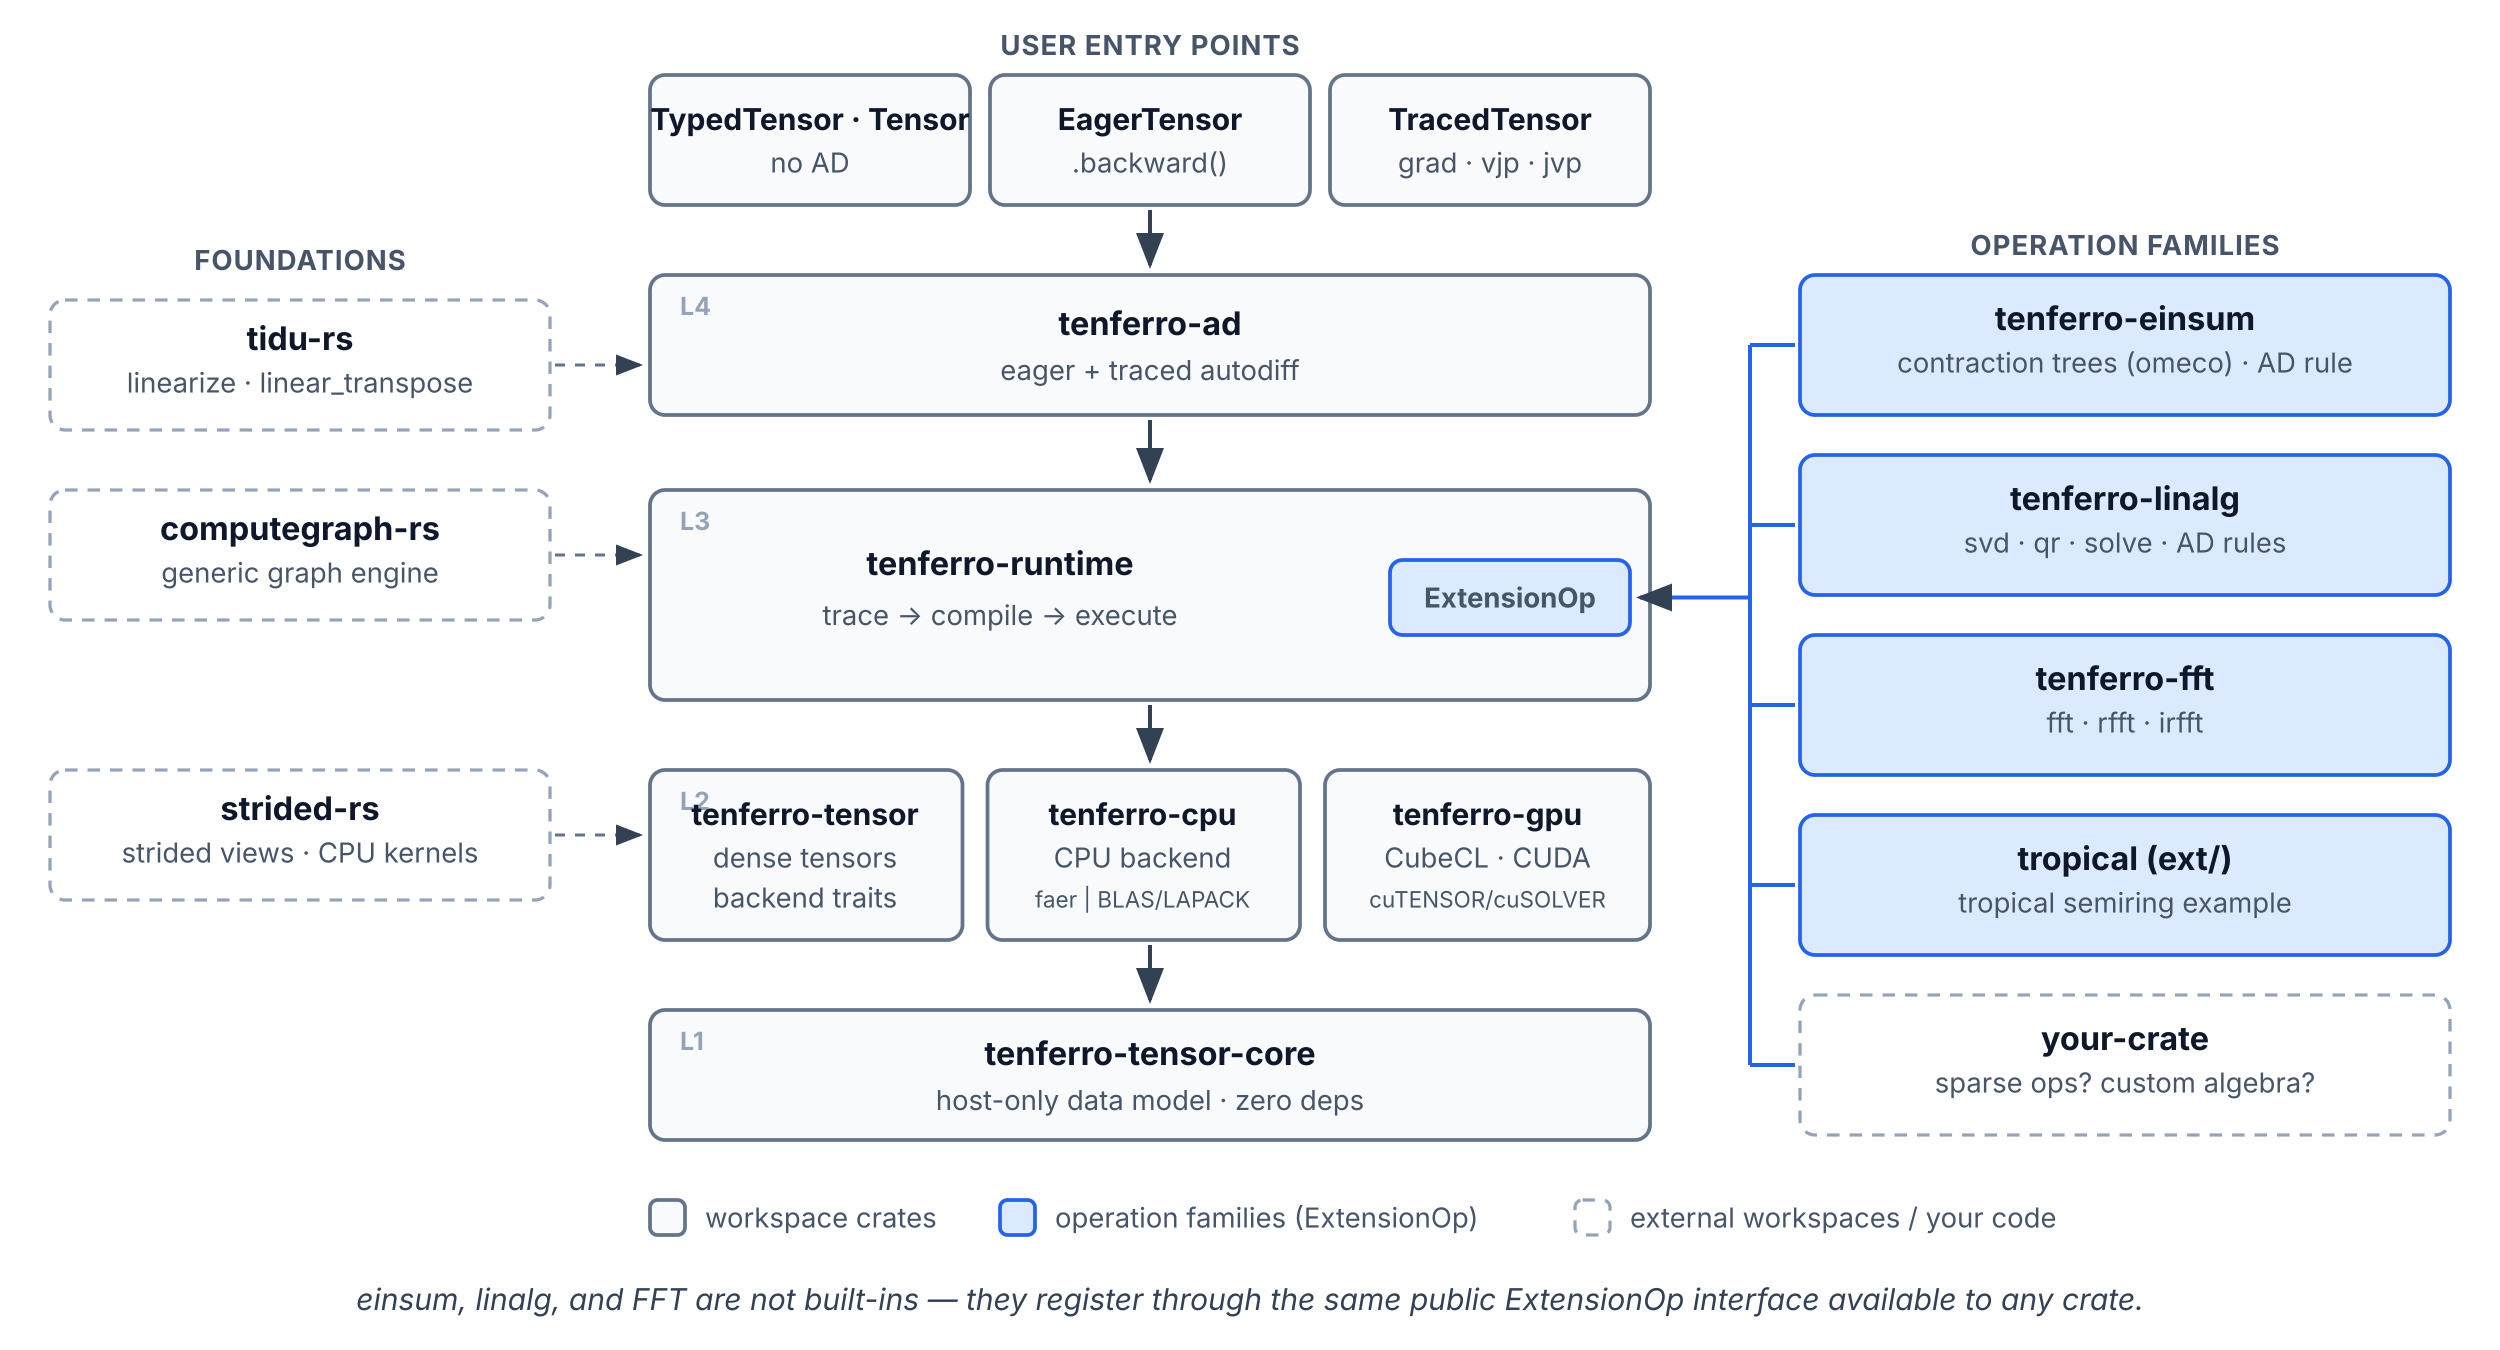
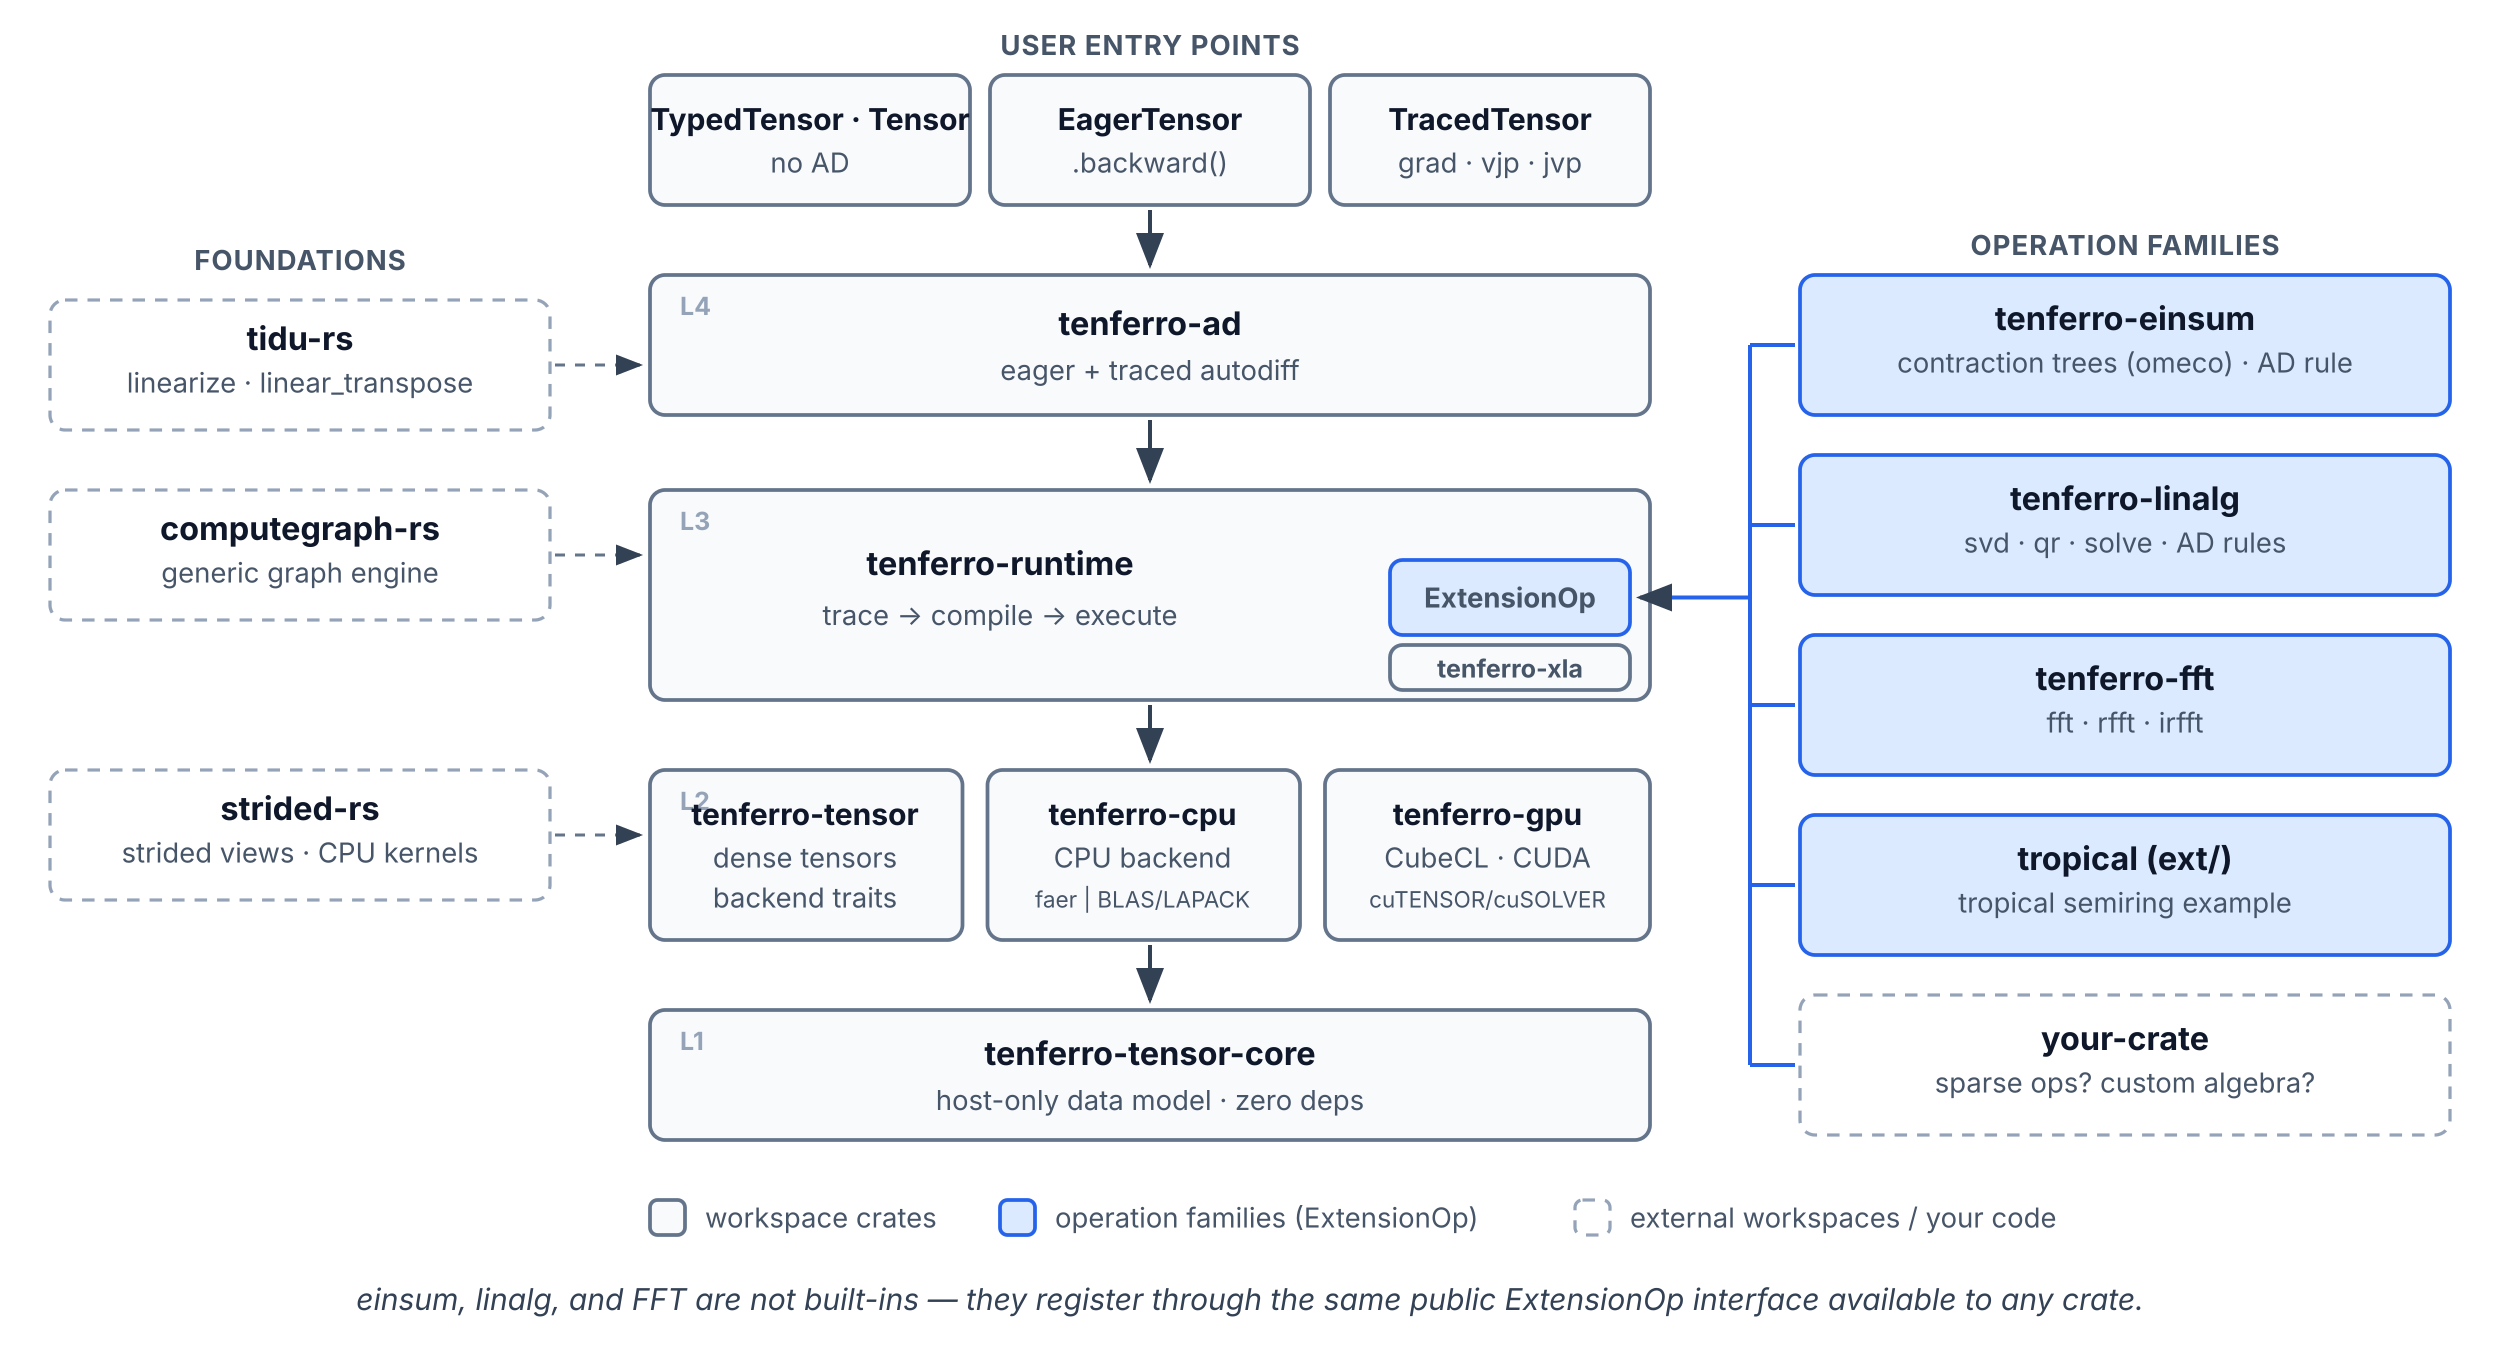
<svg xmlns="http://www.w3.org/2000/svg" viewBox="0 0 1000 540" role="img" aria-labelledby="tf-arch-title tf-arch-desc">
  <defs>
    <marker id="arr" markerWidth="9" markerHeight="7" refX="8" refY="3.5" orient="auto" markerUnits="strokeWidth">
      <path d="M 0 0 L 9 3.5 L 0 7 z" fill="#334155" />
    </marker>
    <style>
      .box { fill: #f8fafc; stroke: #64748b; stroke-width: 1.5; }
      .fam { fill: #dbeafe; stroke: #2563eb; stroke-width: 1.5; }
      .ext { fill: #ffffff; stroke: #94a3b8; stroke-width: 1.3; stroke-dasharray: 5 4; }
      .name { font: 700 13px system-ui, -apple-system, BlinkMacSystemFont, "Segoe UI", sans-serif; fill: #0f172a; text-anchor: middle; }
      .sub { font: 11px system-ui, -apple-system, BlinkMacSystemFont, "Segoe UI", sans-serif; fill: #475569; text-anchor: middle; }
      .tag { font: 700 10px system-ui, -apple-system, BlinkMacSystemFont, "Segoe UI", sans-serif; fill: #94a3b8; }
      .hdr { font: 700 11px system-ui, -apple-system, BlinkMacSystemFont, "Segoe UI", sans-serif; fill: #475569; text-anchor: middle; letter-spacing: 0.4px; }
      .cap { font: italic 12px system-ui, -apple-system, BlinkMacSystemFont, "Segoe UI", sans-serif; fill: #334155; text-anchor: middle; }
      .leg { font: 11px system-ui, -apple-system, BlinkMacSystemFont, "Segoe UI", sans-serif; fill: #475569; }
      .dep { stroke: #334155; stroke-width: 1.6; marker-end: url(#arr); fill: none; }
      .use { stroke: #64748b; stroke-width: 1.2; stroke-dasharray: 4 4; marker-end: url(#arr); fill: none; }
      .bus { stroke: #2563eb; stroke-width: 1.6; fill: none; }
      .busa { stroke: #2563eb; stroke-width: 1.6; marker-end: url(#arr); fill: none; }
    </style>
  </defs>
  <rect width="100%" height="100%" fill="#ffffff" />
  <text x="460" y="22" class="hdr">USER ENTRY POINTS</text>
  <rect x="260" y="30" width="128" height="52" rx="6" class="box" />
  <text x="324" y="52" class="name" style="font-size:12px">TypedTensor · Tensor</text>
  <text x="324" y="69" class="sub">no AD</text>
  <rect x="396" y="30" width="128" height="52" rx="6" class="box" />
  <text x="460" y="52" class="name" style="font-size:12px">EagerTensor</text>
  <text x="460" y="69" class="sub">.backward()</text>
  <rect x="532" y="30" width="128" height="52" rx="6" class="box" />
  <text x="596" y="52" class="name" style="font-size:12px">TracedTensor</text>
  <text x="596" y="69" class="sub">grad · vjp · jvp</text>
  <line x1="460" y1="84" x2="460" y2="106" class="dep" />
  <rect x="260" y="110" width="400" height="56" rx="6" class="box" />
  <text x="272" y="126" class="tag">L4</text>
  <text x="460" y="134" class="name">tenferro-ad</text>
  <text x="460" y="152" class="sub">eager + traced autodiff</text>
  <line x1="460" y1="168" x2="460" y2="192" class="dep" />
  <rect x="260" y="196" width="400" height="84" rx="6" class="box" />
  <text x="272" y="212" class="tag">L3</text>
  <text x="400" y="230" class="name">tenferro-runtime</text>
  <text x="400" y="250" class="sub">trace → compile → execute</text>
  <rect x="556" y="224" width="96" height="30" rx="5" class="fam" />
  <text x="604" y="243" class="sub" style="font-weight:700">ExtensionOp</text>
+   <rect x="556" y="258" width="96" height="18" rx="5" class="box" />
+   <text x="604" y="271" class="sub" style="font-weight:700;font-size:10px">tenferro-xla</text>
  <line x1="460" y1="282" x2="460" y2="304" class="dep" />
  <rect x="260" y="308" width="125" height="68" rx="6" class="box" />
  <text x="272" y="324" class="tag">L2</text>
  <text x="322" y="330" class="name" style="font-size:12px">tenferro-tensor</text>
  <text x="322" y="347" class="sub">dense tensors</text>
  <text x="322" y="363" class="sub">backend traits</text>
  <rect x="395" y="308" width="125" height="68" rx="6" class="box" />
  <text x="457" y="330" class="name" style="font-size:12px">tenferro-cpu</text>
  <text x="457" y="347" class="sub">CPU backend</text>
  <text x="457" y="363" class="sub" style="font-size:9px">faer | BLAS/LAPACK</text>
  <rect x="530" y="308" width="130" height="68" rx="6" class="box" />
  <text x="595" y="330" class="name" style="font-size:12px">tenferro-gpu</text>
  <text x="595" y="347" class="sub">CubeCL · CUDA</text>
  <text x="595" y="363" class="sub" style="font-size:9px">cuTENSOR/cuSOLVER</text>
  <line x1="460" y1="378" x2="460" y2="400" class="dep" />
  <rect x="260" y="404" width="400" height="52" rx="6" class="box" />
  <text x="272" y="420" class="tag">L1</text>
  <text x="460" y="426" class="name">tenferro-tensor-core</text>
  <text x="460" y="444" class="sub">host-only data model · zero deps</text>
  <text x="120" y="108" class="hdr">FOUNDATIONS</text>
  <rect x="20" y="120" width="200" height="52" rx="6" class="ext" />
  <text x="120" y="140" class="name">tidu-rs</text>
  <text x="120" y="157" class="sub">linearize · linear_transpose</text>
  <rect x="20" y="196" width="200" height="52" rx="6" class="ext" />
  <text x="120" y="216" class="name">computegraph-rs</text>
  <text x="120" y="233" class="sub">generic graph engine</text>
  <rect x="20" y="308" width="200" height="52" rx="6" class="ext" />
  <text x="120" y="328" class="name">strided-rs</text>
  <text x="120" y="345" class="sub">strided views · CPU kernels</text>
  <line x1="222" y1="146" x2="256" y2="146" class="use" />
  <line x1="222" y1="222" x2="256" y2="222" class="use" />
  <line x1="222" y1="334" x2="256" y2="334" class="use" />
  <text x="850" y="102" class="hdr">OPERATION FAMILIES</text>
  <rect x="720" y="110" width="260" height="56" rx="6" class="fam" />
  <text x="850" y="132" class="name">tenferro-einsum</text>
  <text x="850" y="149" class="sub">contraction trees (omeco) · AD rule</text>
  <rect x="720" y="182" width="260" height="56" rx="6" class="fam" />
  <text x="850" y="204" class="name">tenferro-linalg</text>
  <text x="850" y="221" class="sub">svd · qr · solve · AD rules</text>
  <rect x="720" y="254" width="260" height="56" rx="6" class="fam" />
  <text x="850" y="276" class="name">tenferro-fft</text>
  <text x="850" y="293" class="sub">fft · rfft · irfft</text>
  <rect x="720" y="326" width="260" height="56" rx="6" class="fam" />
  <text x="850" y="348" class="name">tropical (ext/)</text>
  <text x="850" y="365" class="sub">tropical semiring example</text>
  <rect x="720" y="398" width="260" height="56" rx="6" class="ext" />
  <text x="850" y="420" class="name">your-crate</text>
  <text x="850" y="437" class="sub">sparse ops? custom algebra?</text>
  <line x1="700" y1="138" x2="700" y2="426" class="bus" />
  <line x1="718" y1="138" x2="700" y2="138" class="bus" />
  <line x1="718" y1="210" x2="700" y2="210" class="bus" />
  <line x1="718" y1="282" x2="700" y2="282" class="bus" />
  <line x1="718" y1="354" x2="700" y2="354" class="bus" />
  <line x1="718" y1="426" x2="700" y2="426" class="bus" />
  <line x1="700" y1="239" x2="656" y2="239" class="busa" />
  <rect x="260" y="480" width="14" height="14" rx="3" class="box" />
  <text x="282" y="491" class="leg">workspace crates</text>
  <rect x="400" y="480" width="14" height="14" rx="3" class="fam" />
  <text x="422" y="491" class="leg">operation families (ExtensionOp)</text>
  <rect x="630" y="480" width="14" height="14" rx="3" class="ext" />
  <text x="652" y="491" class="leg">external workspaces / your code</text>
  <text x="500" y="524" class="cap">einsum, linalg, and FFT are not built-ins — they register through the same public ExtensionOp interface available to any crate.</text>
</svg>
